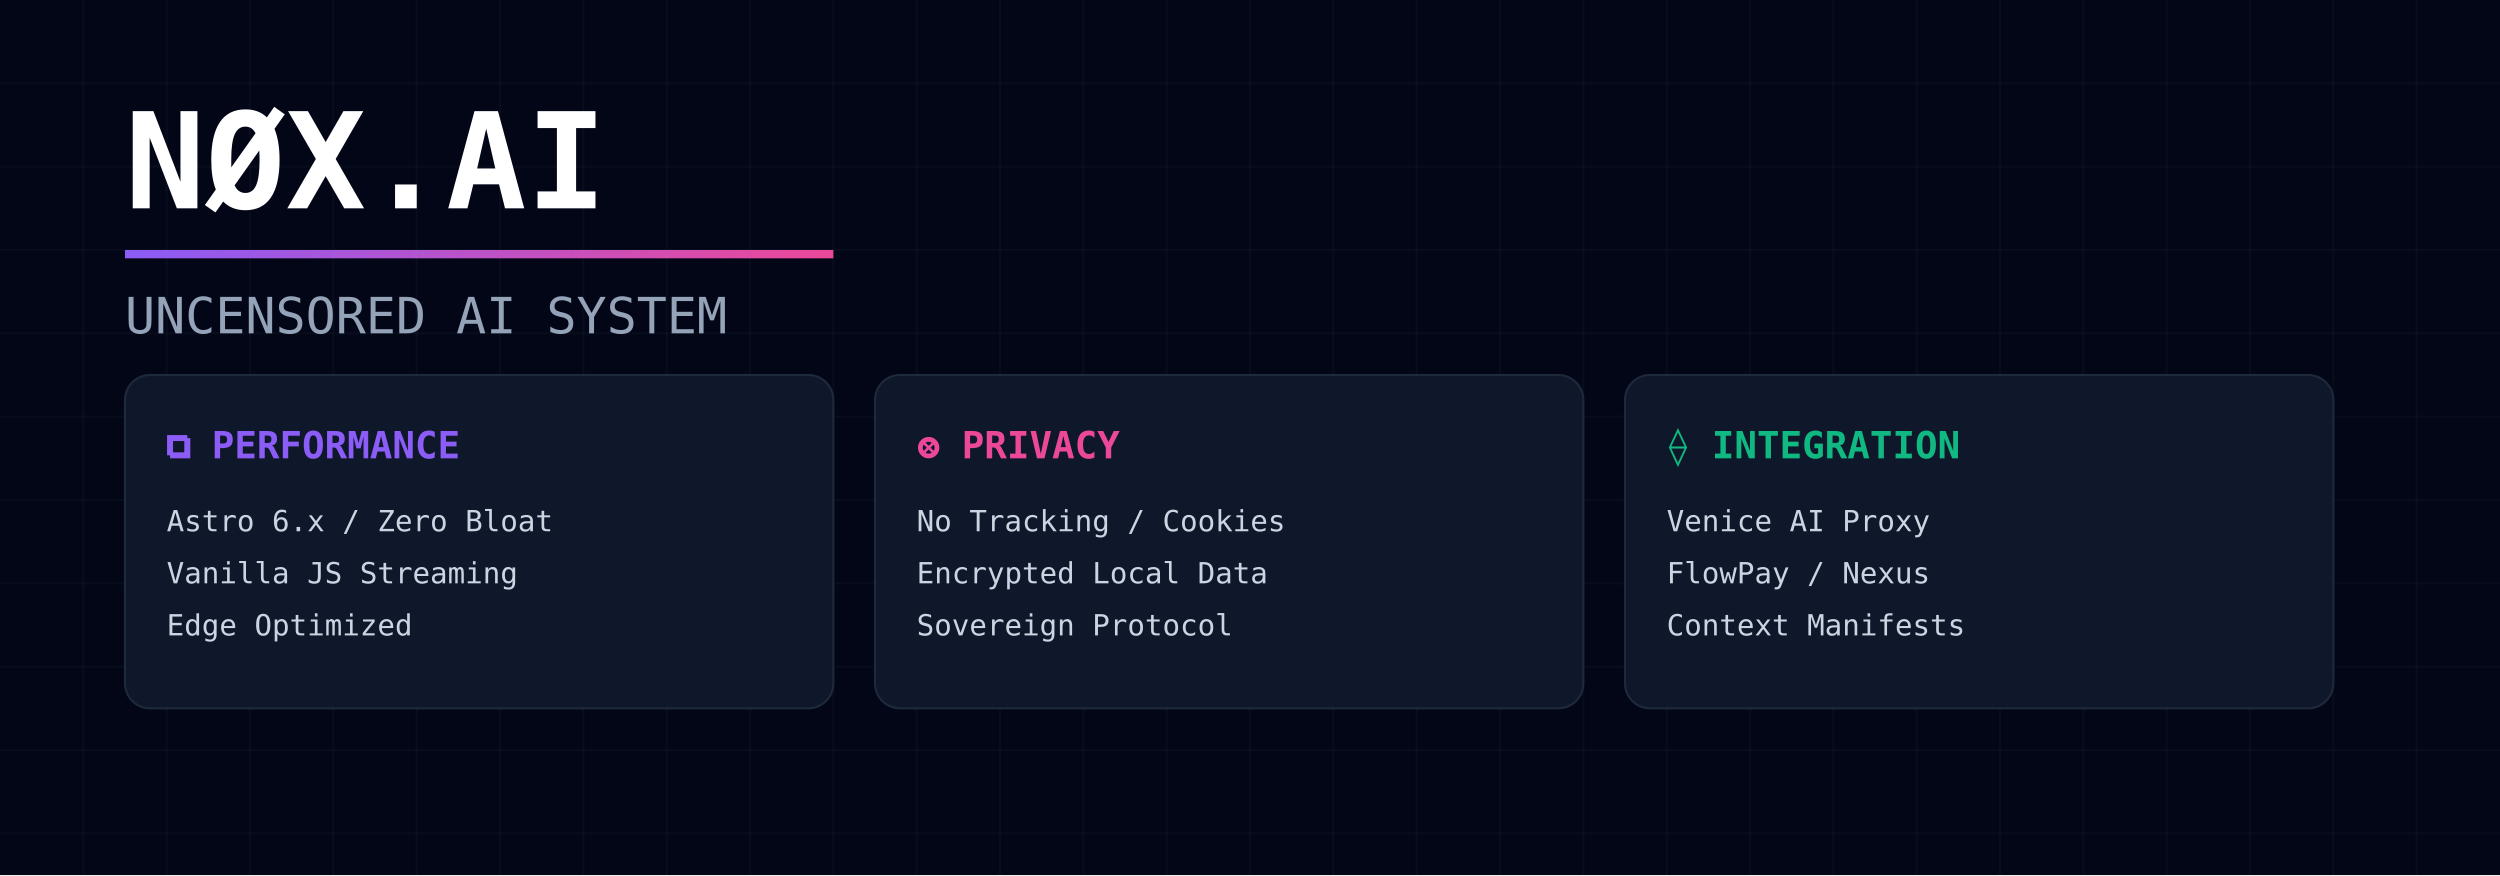
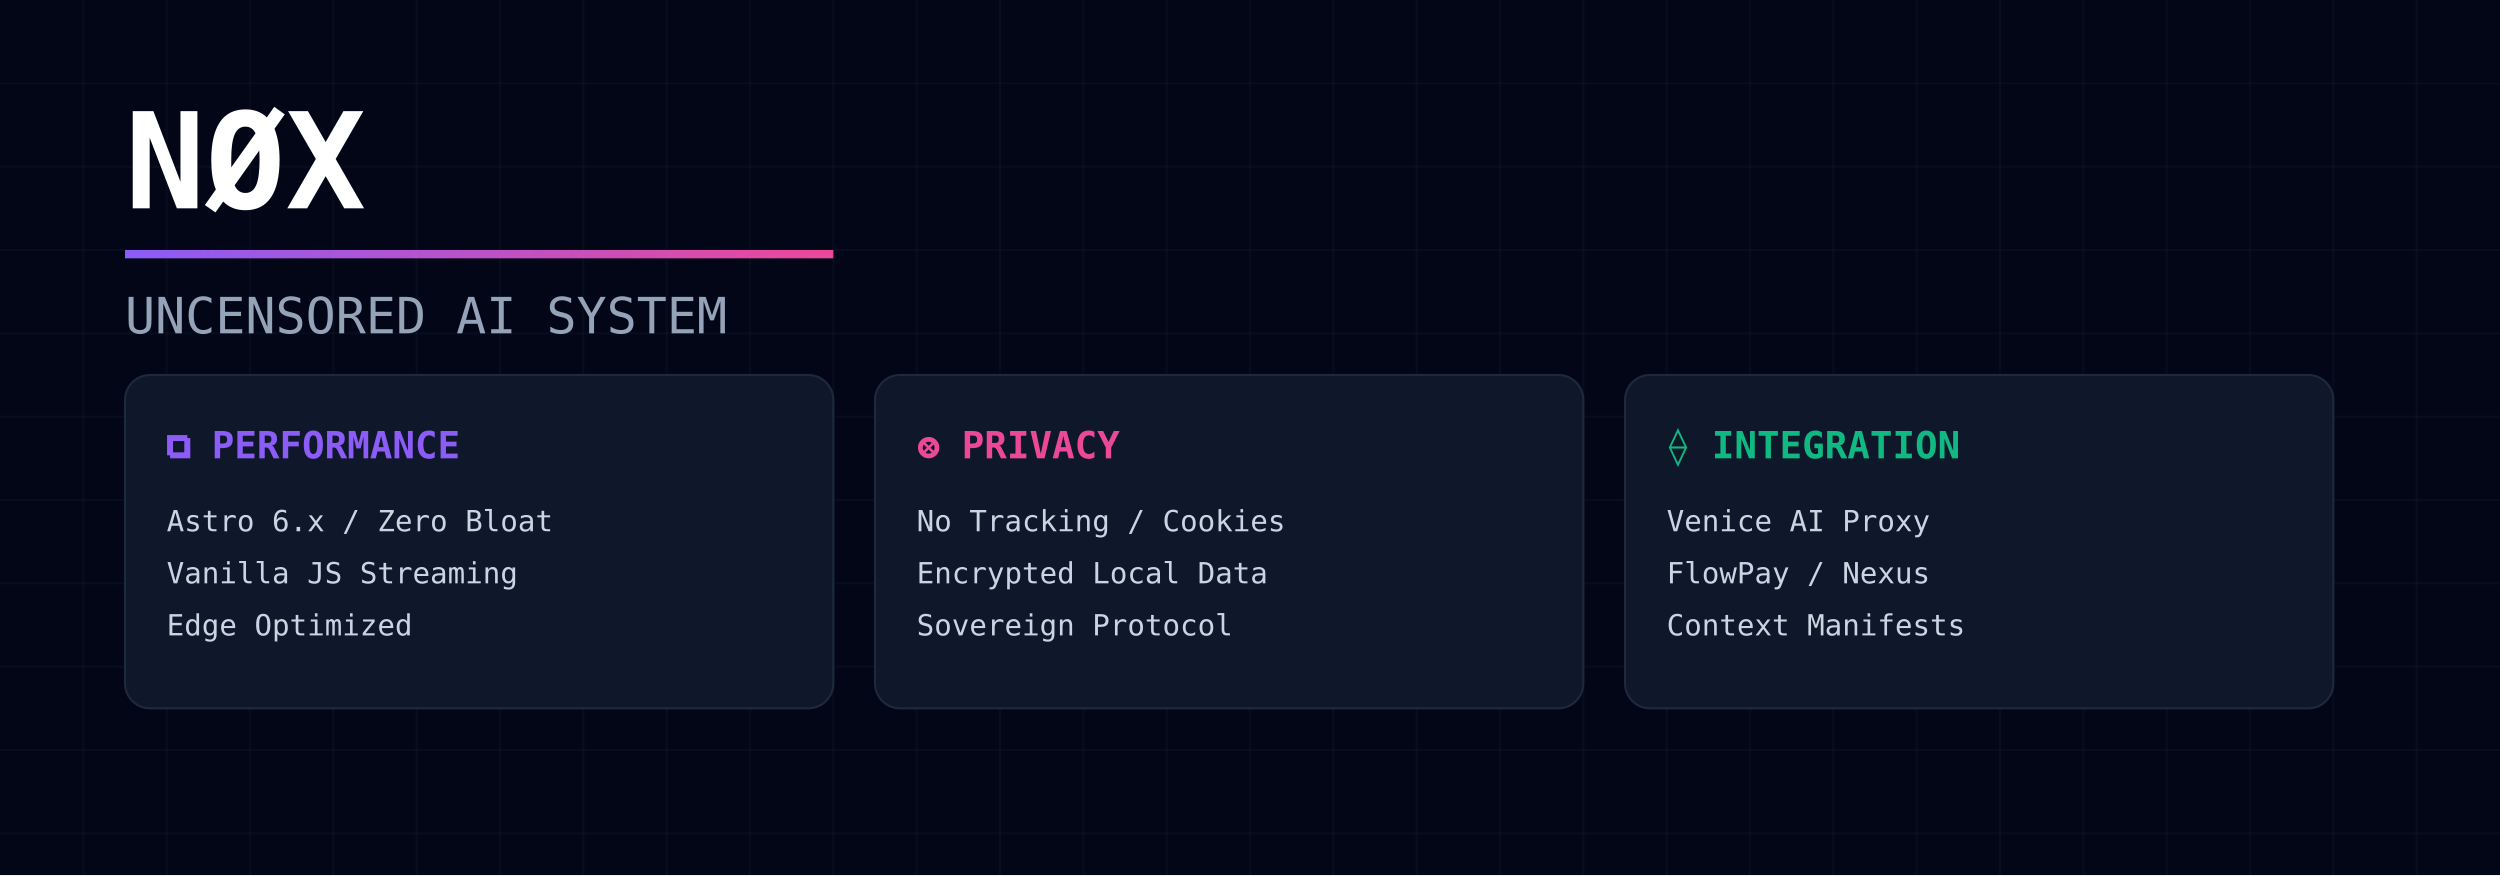
<svg xmlns="http://www.w3.org/2000/svg" width="1200" height="420" viewBox="0 0 1200 420" fill="none">
  <rect width="1200" height="420" fill="#020617" />
  <path d="M0 40H1200M0 80H1200M0 120H1200M0 160H1200M0 200H1200M0 240H1200M0 280H1200M0 320H1200M0 360H1200M0 400H1200" stroke="#1E293B" stroke-opacity="0.2" />
  <path d="M40 0V420M80 0V420M120 0V420M160 0V420M200 0V420M240 0V420M280 0V420M320 0V420M360 0V420M400 0V420M440 0V420M480 0V420M520 0V420M560 0V420M600 0V420M640 0V420M680 0V420M720 0V420M760 0V420M800 0V420M840 0V420M880 0V420M920 0V420M960 0V420M1000 0V420M1040 0V420M1080 0V420M1120 0V420M1160 0V420" stroke="#1E293B" stroke-opacity="0.2" />
  <g transform="translate(60, 60)">
-     <text x="0" y="40" fill="white" font-family="monospace" font-size="64" font-weight="bold">NØX.AI</text>
+     <text x="0" y="40" fill="white" font-family="monospace" font-size="64" font-weight="bold">NØX</text>
    <rect x="0" y="60" width="340" height="4" fill="url(#grad1)" />
    <text x="0" y="100" fill="#94A3B8" font-family="monospace" font-size="24">UNCENSORED AI SYSTEM</text>
  </g>
  <g transform="translate(60, 180)">
    <rect x="0" y="0" width="340" height="160" rx="12" fill="#0F172A" stroke="#1E293B" />
    <text x="20" y="40" fill="#8B5CF6" font-family="monospace" font-size="18" font-weight="bold">⧉ PERFORMANCE</text>
    <text x="20" y="75" fill="#CBD5E1" font-family="monospace" font-size="14">Astro 6.x / Zero Bloat</text>
    <text x="20" y="100" fill="#CBD5E1" font-family="monospace" font-size="14">Vanilla JS Streaming</text>
    <text x="20" y="125" fill="#CBD5E1" font-family="monospace" font-size="14">Edge Optimized</text>
    <rect x="360" y="0" width="340" height="160" rx="12" fill="#0F172A" stroke="#1E293B" />
    <text x="380" y="40" fill="#EC4899" font-family="monospace" font-size="18" font-weight="bold">⨷ PRIVACY</text>
    <text x="380" y="75" fill="#CBD5E1" font-family="monospace" font-size="14">No Tracking / Cookies</text>
    <text x="380" y="100" fill="#CBD5E1" font-family="monospace" font-size="14">Encrypted Local Data</text>
    <text x="380" y="125" fill="#CBD5E1" font-family="monospace" font-size="14">Sovereign Protocol</text>
    <rect x="720" y="0" width="340" height="160" rx="12" fill="#0F172A" stroke="#1E293B" />
    <text x="740" y="40" fill="#10B981" font-family="monospace" font-size="18" font-weight="bold">⟠ INTEGRATION</text>
    <text x="740" y="75" fill="#CBD5E1" font-family="monospace" font-size="14">Venice AI Proxy</text>
    <text x="740" y="100" fill="#CBD5E1" font-family="monospace" font-size="14">FlowPay / Nexus</text>
    <text x="740" y="125" fill="#CBD5E1" font-family="monospace" font-size="14">Context Manifests</text>
  </g>
  <defs>
    <linearGradient id="grad1" x1="0" y1="0" x2="340" y2="0" gradientUnits="userSpaceOnUse">
      <stop stop-color="#8B5CF6" />
      <stop offset="1" stop-color="#EC4899" />
    </linearGradient>
  </defs>
</svg>
